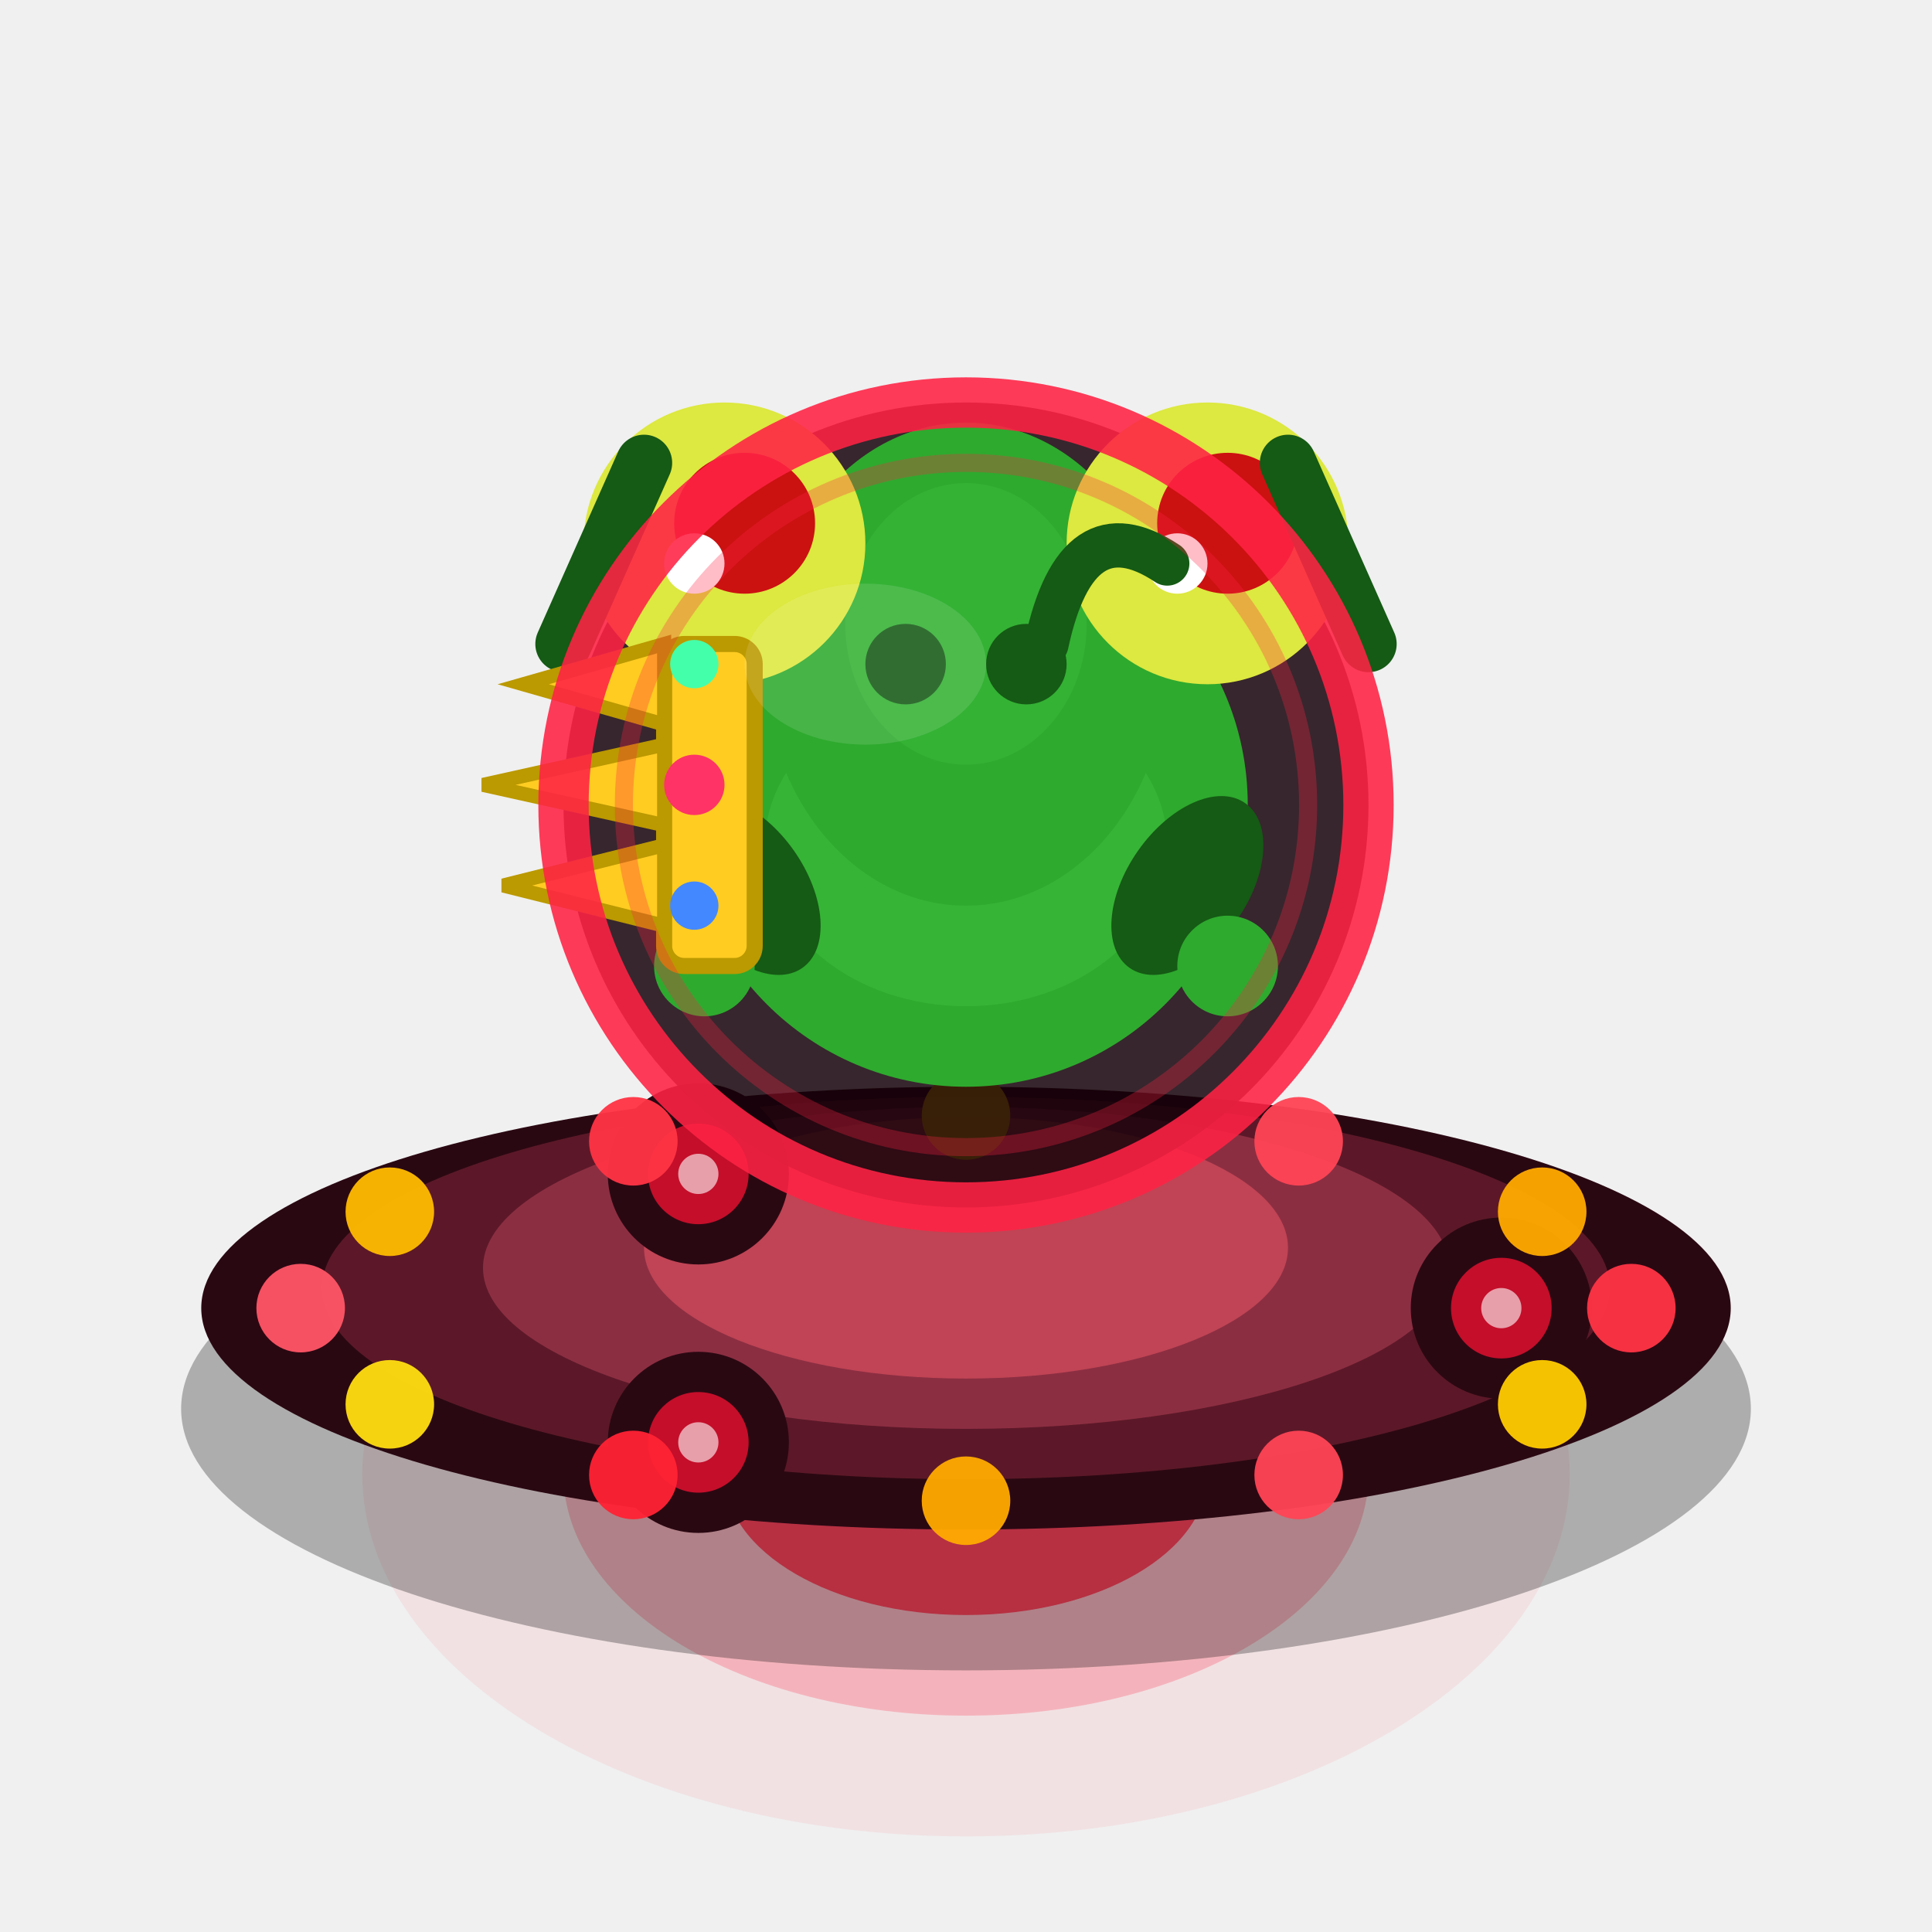
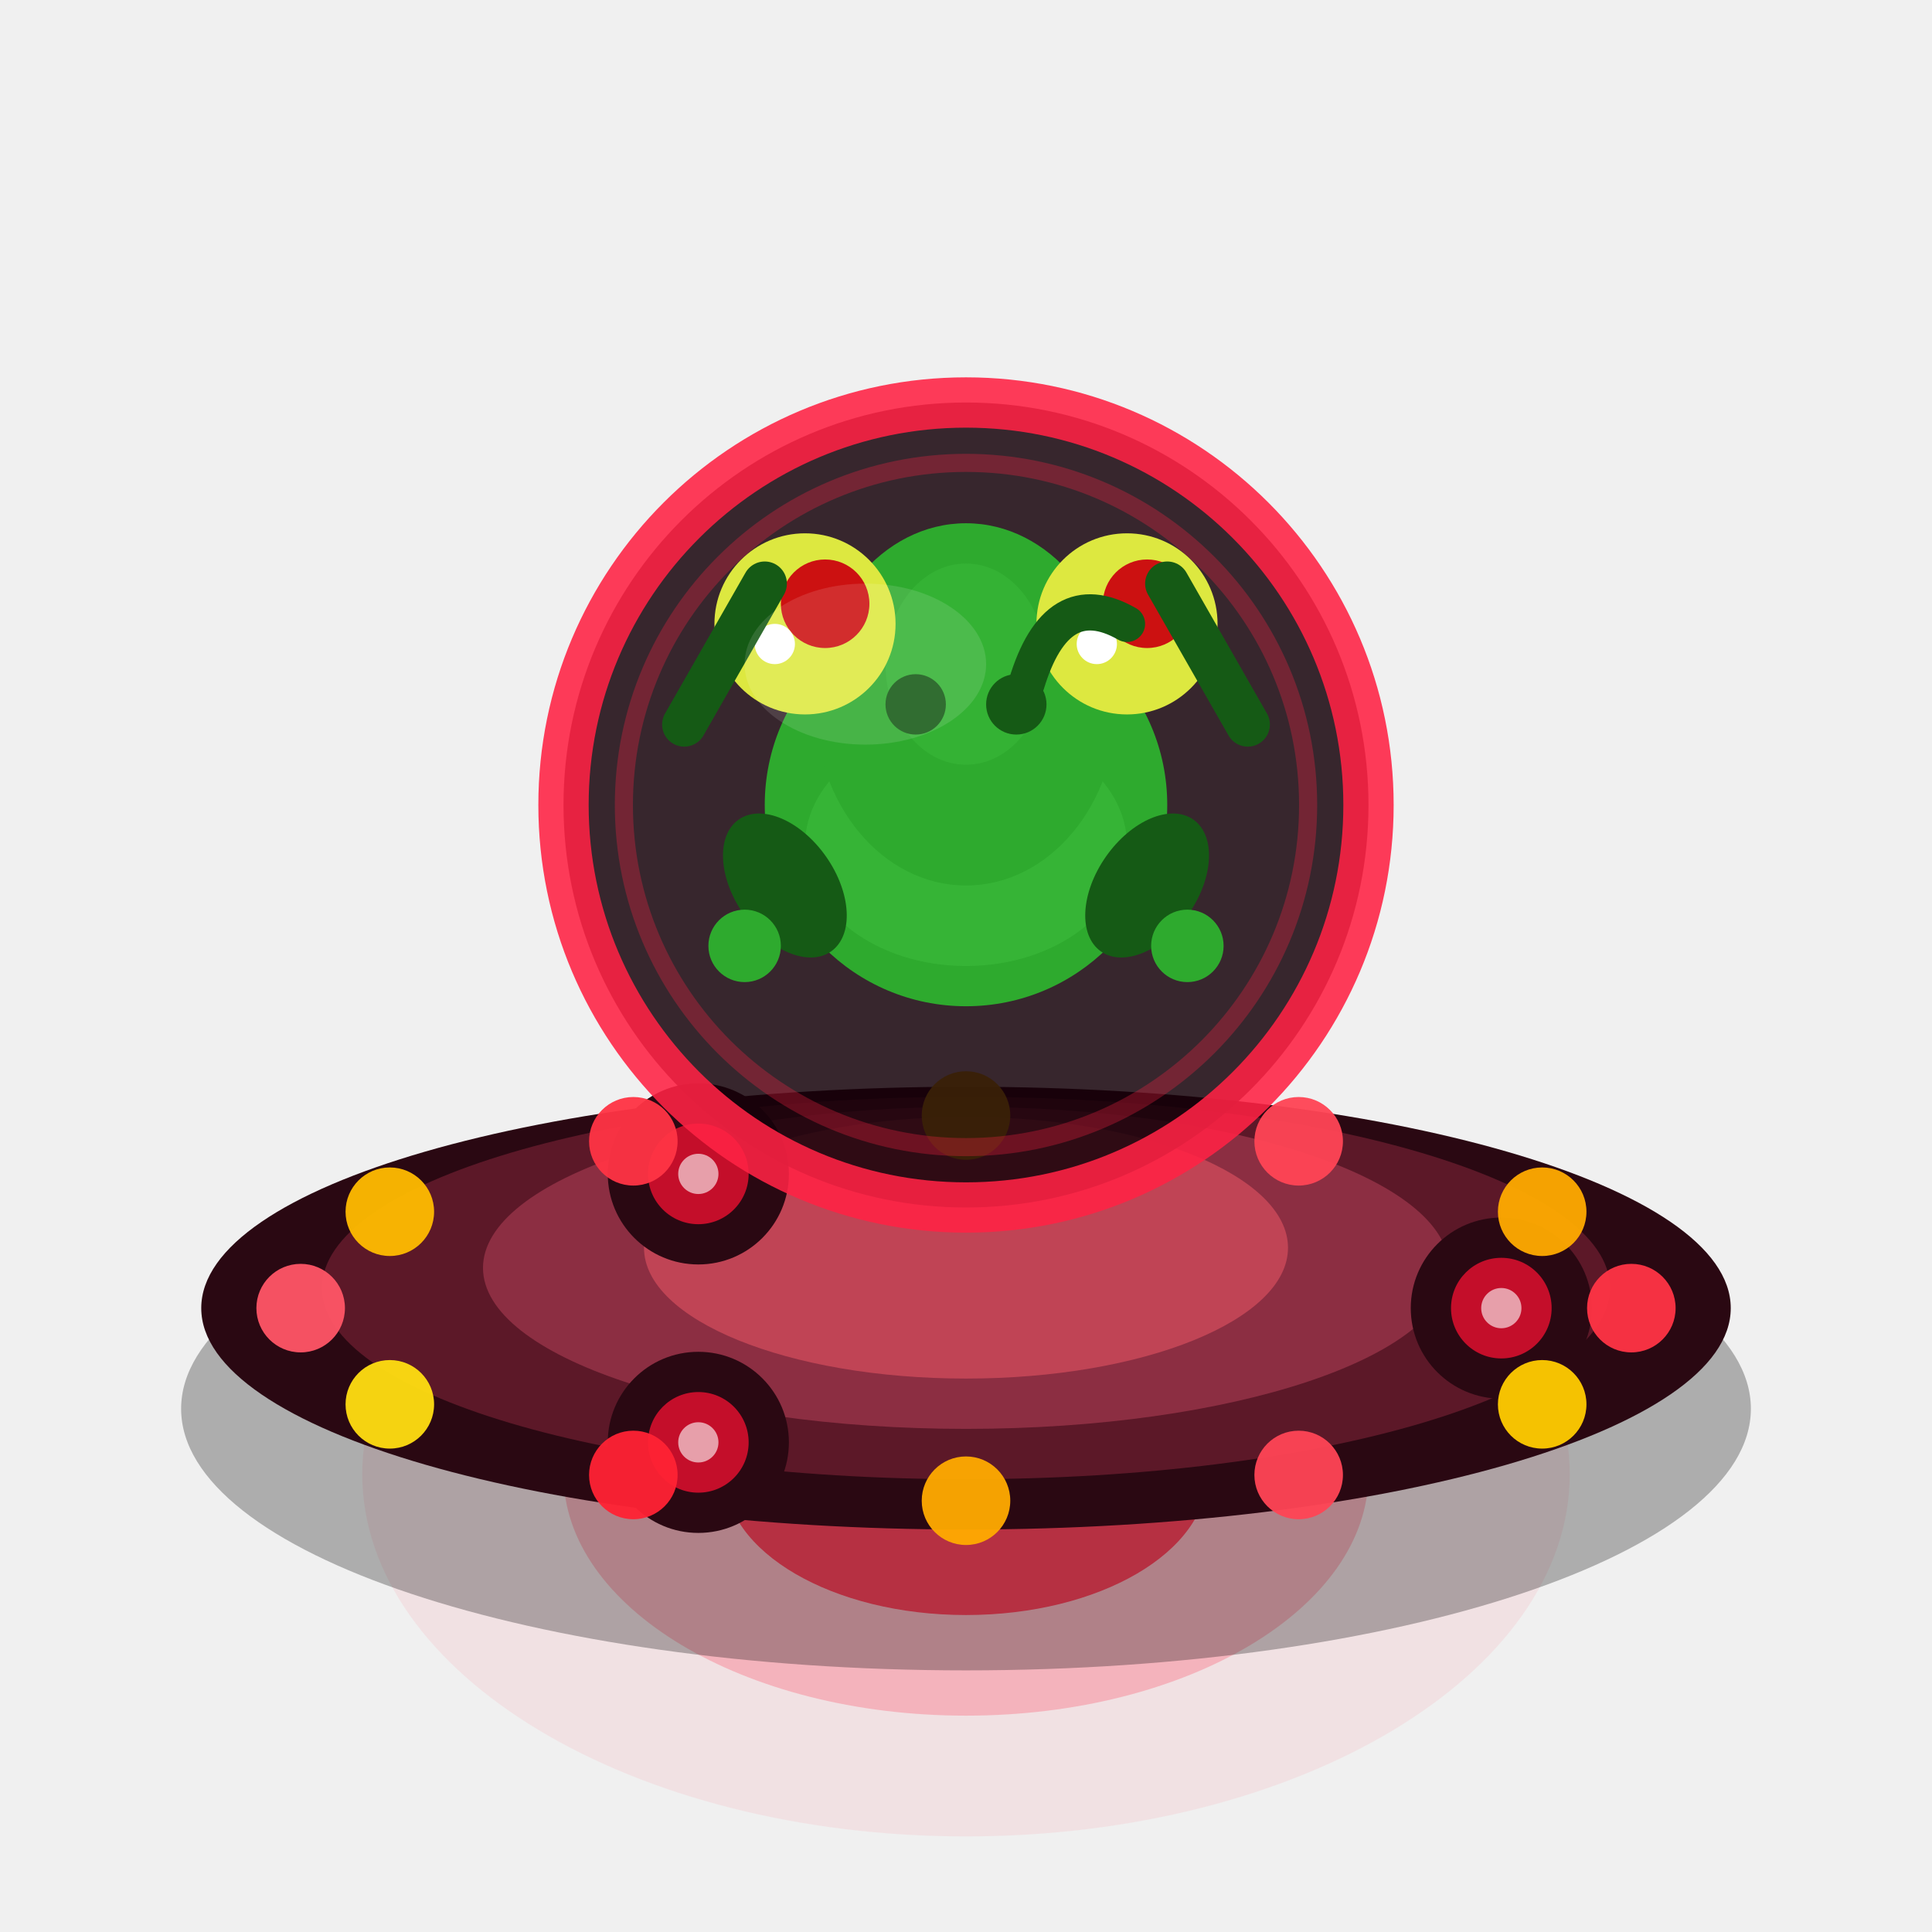
<svg xmlns="http://www.w3.org/2000/svg" viewBox="0 0 96 96" width="96" height="96">
  <ellipse cx="48" cy="73.25" rx="12" ry="7" fill="#ff1133" opacity="0.70" />
  <ellipse cx="48" cy="73.25" rx="20" ry="12" fill="#ff1133" opacity="0.22" />
  <ellipse cx="48" cy="73.25" rx="30" ry="18" fill="#ff1133" opacity="0.07" />
  <ellipse cx="48" cy="70" rx="39" ry="13" fill="black" opacity="0.28" />
  <ellipse cx="48" cy="65" rx="38" ry="11" fill="#2a0812" />
  <ellipse cx="48" cy="64" rx="32" ry="9.5" fill="#5c1828" />
  <ellipse cx="48" cy="63" rx="24" ry="8" fill="#8c2e42" />
  <ellipse cx="48" cy="62" rx="16" ry="6.5" fill="#c04455" />
  <circle cx="74.6" cy="65" r="4.5" fill="#2a0812" />
  <circle cx="74.6" cy="65" r="2.5" fill="#ff1133" opacity="0.72" />
  <circle cx="74.6" cy="65" r="1" fill="white" opacity="0.60" />
  <circle cx="34.7" cy="71.67" r="4.5" fill="#2a0812" />
  <circle cx="34.7" cy="71.67" r="2.5" fill="#ff1133" opacity="0.72" />
  <circle cx="34.7" cy="71.67" r="1" fill="white" opacity="0.60" />
  <circle cx="34.7" cy="58.33" r="4.5" fill="#2a0812" />
  <circle cx="34.7" cy="58.33" r="2.5" fill="#ff1133" opacity="0.72" />
  <circle cx="34.7" cy="58.33" r="1" fill="white" opacity="0.60" />
  <circle cx="81.06" cy="65" r="2.2" fill="#ff3344" opacity="0.95" />
  <circle cx="76.63" cy="69.78" r="2.2" fill="#ffcc00" opacity="0.95" />
  <circle cx="64.53" cy="73.29" r="2.2" fill="#ff4455" opacity="0.95" />
  <circle cx="48" cy="74.57" r="2.2" fill="#ffaa00" opacity="0.95" />
  <circle cx="31.47" cy="73.29" r="2.2" fill="#ff2233" opacity="0.95" />
  <circle cx="19.37" cy="69.78" r="2.2" fill="#ffdd11" opacity="0.95" />
  <circle cx="14.94" cy="65" r="2.2" fill="#ff5566" opacity="0.95" />
  <circle cx="19.37" cy="60.21" r="2.2" fill="#ffbb00" opacity="0.95" />
  <circle cx="31.47" cy="56.71" r="2.2" fill="#ff3344" opacity="0.95" />
  <circle cx="48" cy="55.43" r="2.2" fill="#ffcc00" opacity="0.95" />
  <circle cx="64.53" cy="56.71" r="2.2" fill="#ff4455" opacity="0.95" />
  <circle cx="76.63" cy="60.21" r="2.2" fill="#ffaa00" opacity="0.95" />
  <circle cx="48" cy="40" r="20" fill="#140008" opacity="0.84" />
  <g transform="rotate(270, 48, 40)">
-     <circle cx="48" cy="40" r="14" fill="#2eaa2e" />
-     <ellipse cx="46" cy="40" rx="8" ry="10" fill="#4acc4a" opacity="0.30" />
-     <ellipse cx="55" cy="40" rx="12" ry="10" fill="#2eaa2e" />
-     <ellipse cx="57" cy="40" rx="7" ry="6" fill="#4acc4a" opacity="0.22" />
-     <ellipse cx="44" cy="29" rx="5" ry="3" fill="#155a15" transform="rotate(-35,44,29)" />
-     <ellipse cx="44" cy="51" rx="5" ry="3" fill="#155a15" transform="rotate(35,44,51)" />
-     <circle cx="40" cy="27" r="2.5" fill="#2eaa2e" />
-     <circle cx="40" cy="53" r="2.5" fill="#2eaa2e" />
-     <circle cx="61" cy="28" r="7" fill="#dde840" />
-     <circle cx="62" cy="29" r="3.5" fill="#cc1111" />
-     <circle cx="60" cy="26.5" r="1.5" fill="white" />
-     <path d="M 56 20 L 65 24" stroke="#155a15" stroke-width="2.8" stroke-linecap="round" fill="none" />
-     <circle cx="61" cy="52" r="7" fill="#dde840" />
-     <circle cx="62" cy="53" r="3.5" fill="#cc1111" />
-     <circle cx="60" cy="50.5" r="1.5" fill="white" />
-     <path d="M 56 60 L 65 56" stroke="#155a15" stroke-width="2.8" stroke-linecap="round" fill="none" />
-     <circle cx="55" cy="37" r="2" fill="#155a15" />
-     <circle cx="55" cy="43" r="2" fill="#155a15" />
-     <path d="M 56 44 Q 63 45.5 60 50" stroke="#155a15" stroke-width="2.2" fill="none" stroke-linecap="round" />
-     <rect x="40" y="25" width="16" height="4.5" rx="1" fill="#ffcc22" stroke="#bb9900" stroke-width="0.8" />
-     <polygon points="42,25 44,17 46,25" fill="#ffcc22" stroke="#bb9900" stroke-width="0.7" />
-     <polygon points="47,25 49,16 51,25" fill="#ffcc22" stroke="#bb9900" stroke-width="0.7" />
-     <polygon points="52,25 54,18 56,25" fill="#ffcc22" stroke="#bb9900" stroke-width="0.7" />
-     <circle cx="49" cy="26.5" r="1.5" fill="#ff3366" />
-     <circle cx="43" cy="26.5" r="1.2" fill="#4488ff" />
-     <circle cx="55" cy="26.5" r="1.2" fill="#44ffaa" />
+     <circle cx="48" cy="40" r="10" fill="#2eaa2e" />
+     <ellipse cx="46" cy="40" rx="6" ry="8" fill="#4acc4a" opacity="0.30" />
+     <ellipse cx="53" cy="40" rx="9" ry="7.5" fill="#2eaa2e" />
+     <ellipse cx="55" cy="40" rx="5" ry="4" fill="#4acc4a" opacity="0.22" />
+     <ellipse cx="44" cy="31" rx="4" ry="2.5" fill="#155a15" transform="rotate(-35,44,31)" />
+     <ellipse cx="44" cy="49" rx="4" ry="2.5" fill="#155a15" transform="rotate(35,44,49)" />
+     <circle cx="41" cy="29" r="1.8" fill="#2eaa2e" />
+     <circle cx="41" cy="51" r="1.8" fill="#2eaa2e" />
+     <circle cx="57" cy="32" r="4.5" fill="#dde840" />
+     <circle cx="58" cy="33" r="2.2" fill="#cc1111" />
+     <circle cx="56" cy="30.5" r="1" fill="white" />
+     <path d="M 52 26 L 59 30" stroke="#155a15" stroke-width="2.2" stroke-linecap="round" fill="none" />
+     <circle cx="57" cy="48" r="4.5" fill="#dde840" />
+     <circle cx="58" cy="49" r="2.2" fill="#cc1111" />
+     <circle cx="56" cy="46.5" r="1" fill="white" />
+     <path d="M 52 54 L 59 50" stroke="#155a15" stroke-width="2.2" stroke-linecap="round" fill="none" />
+     <circle cx="53" cy="37.5" r="1.5" fill="#155a15" />
+     <circle cx="53" cy="42.5" r="1.5" fill="#155a15" />
+     <path d="M 54 43 Q 59 44.5 57 48" stroke="#155a15" stroke-width="1.8" fill="none" stroke-linecap="round" />
  </g>
  <circle cx="48" cy="40" r="20" fill="none" stroke="#ff2244" stroke-width="2.5" opacity="0.88" />
  <circle cx="48" cy="40" r="17" fill="none" stroke="#ff2244" stroke-width="0.9" opacity="0.30" />
  <ellipse cx="43" cy="33" rx="6" ry="4" fill="white" opacity="0.12" />
</svg>
